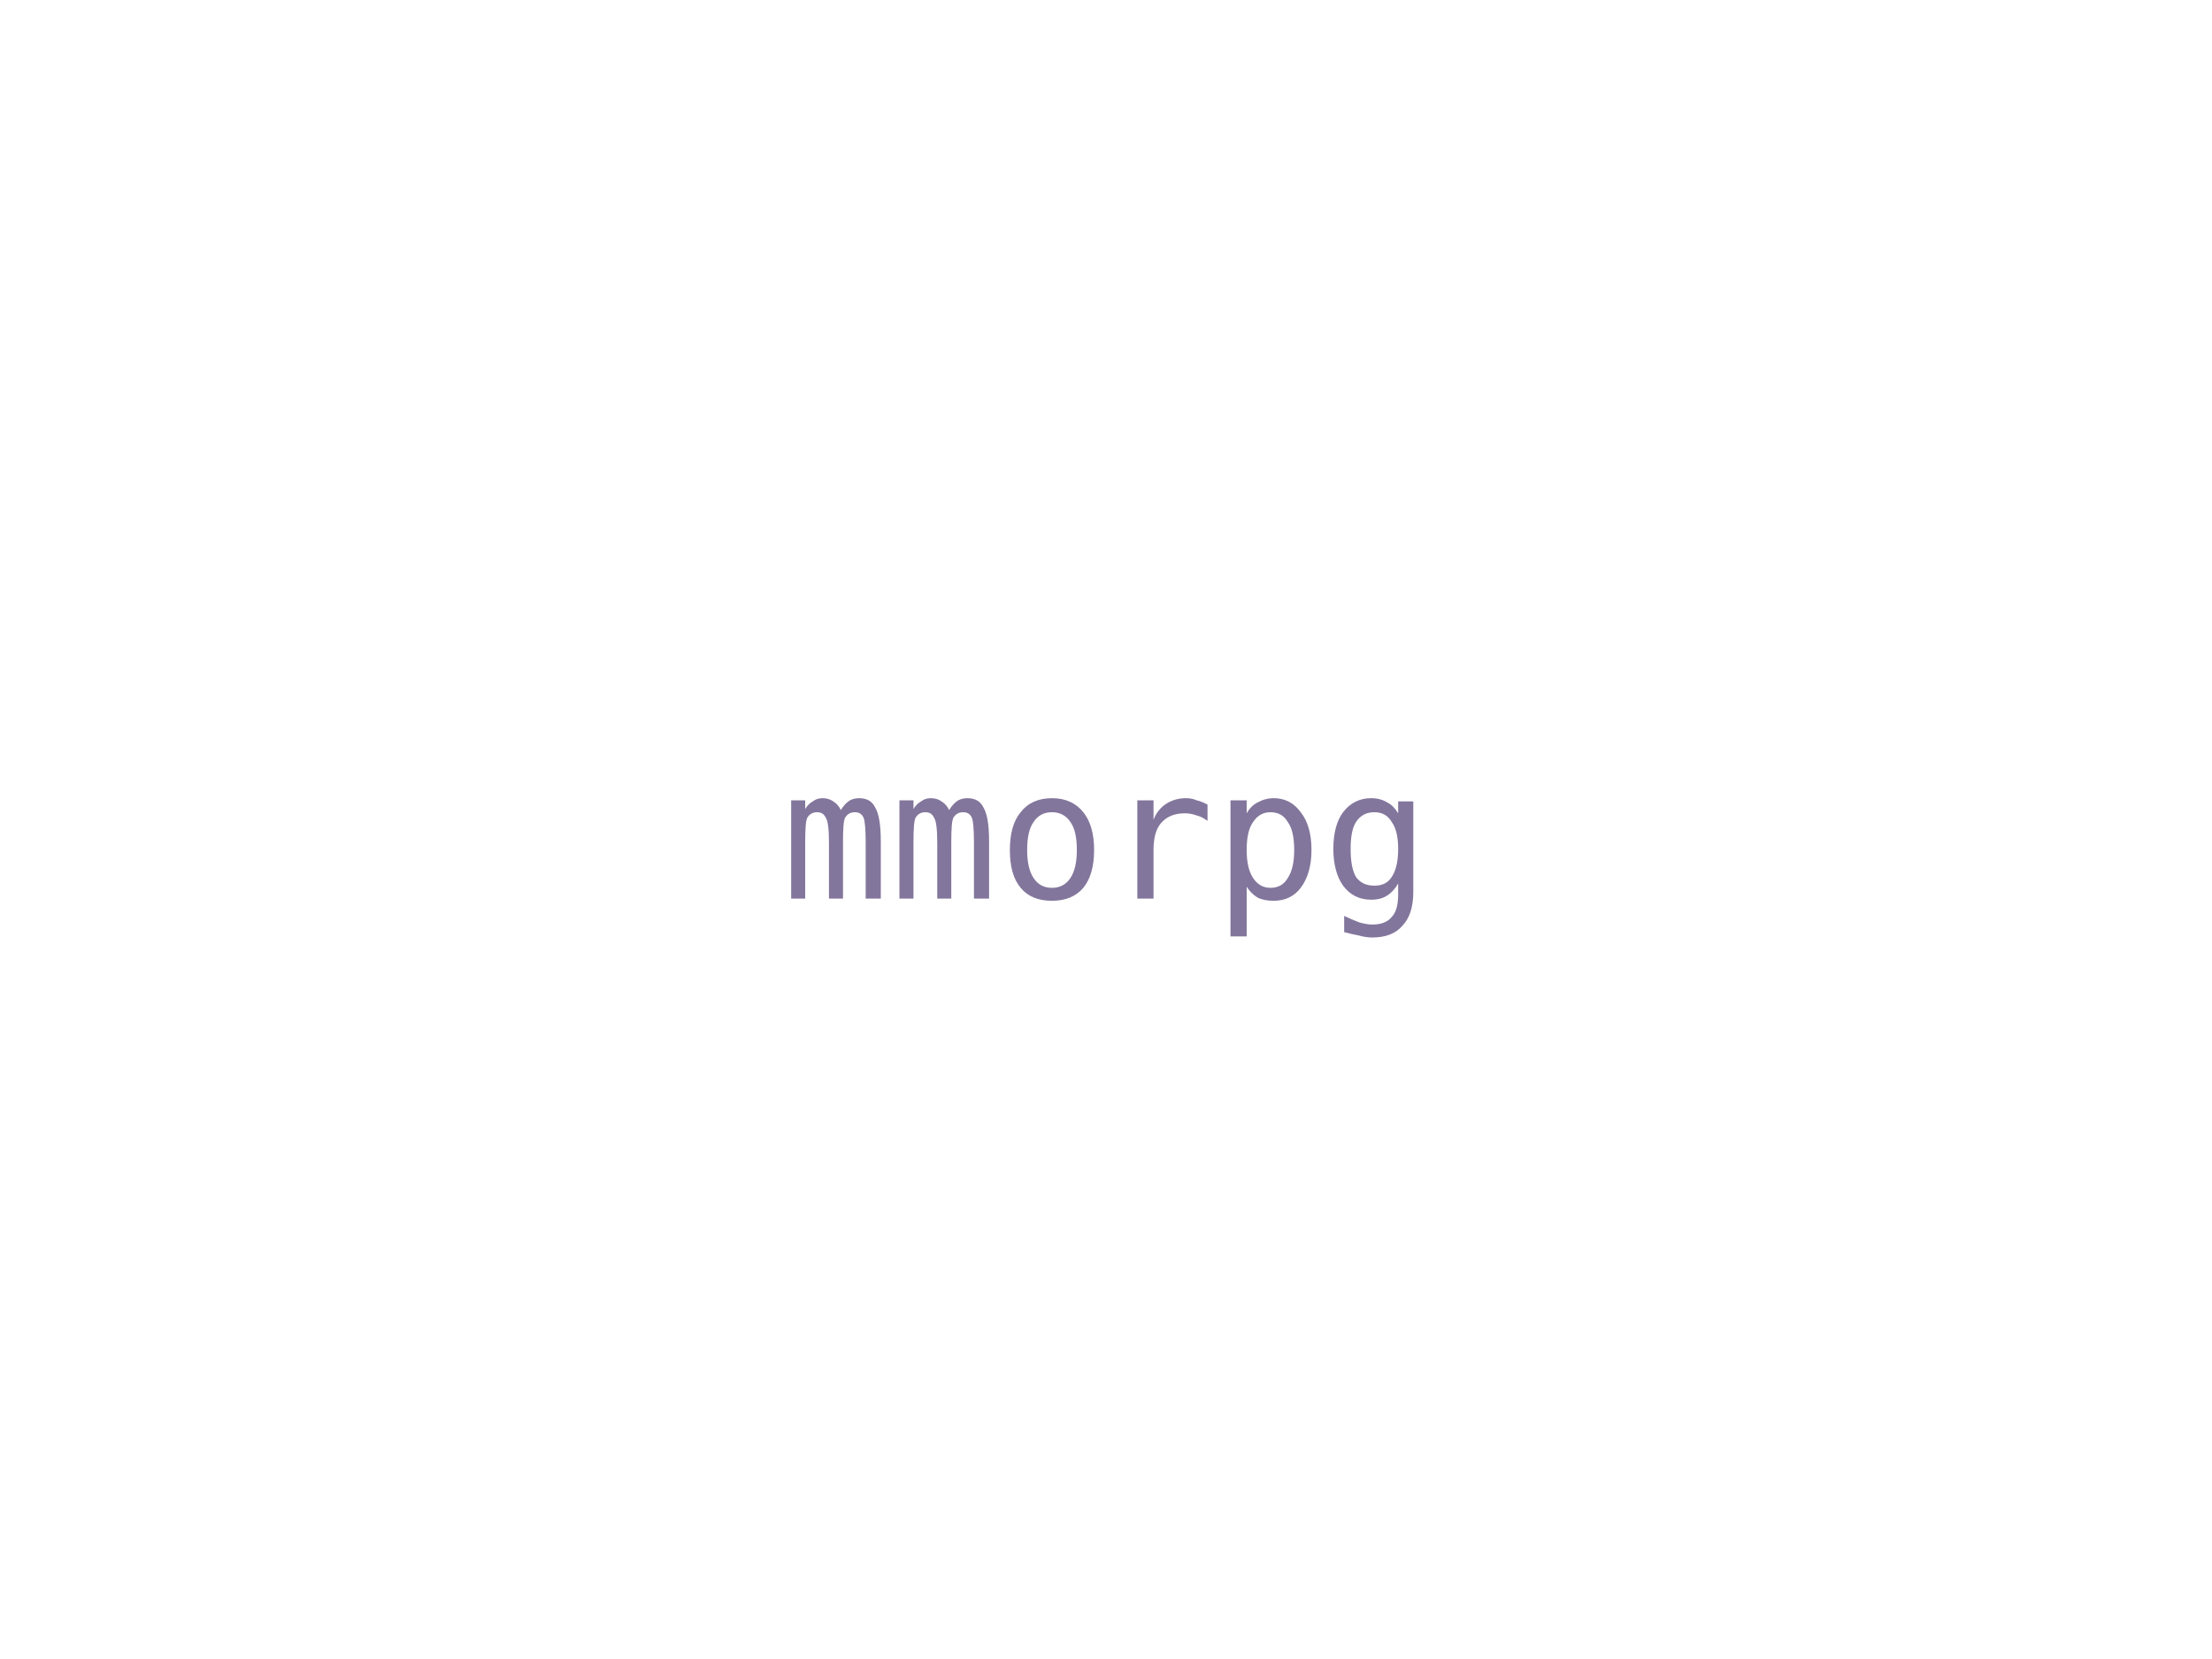
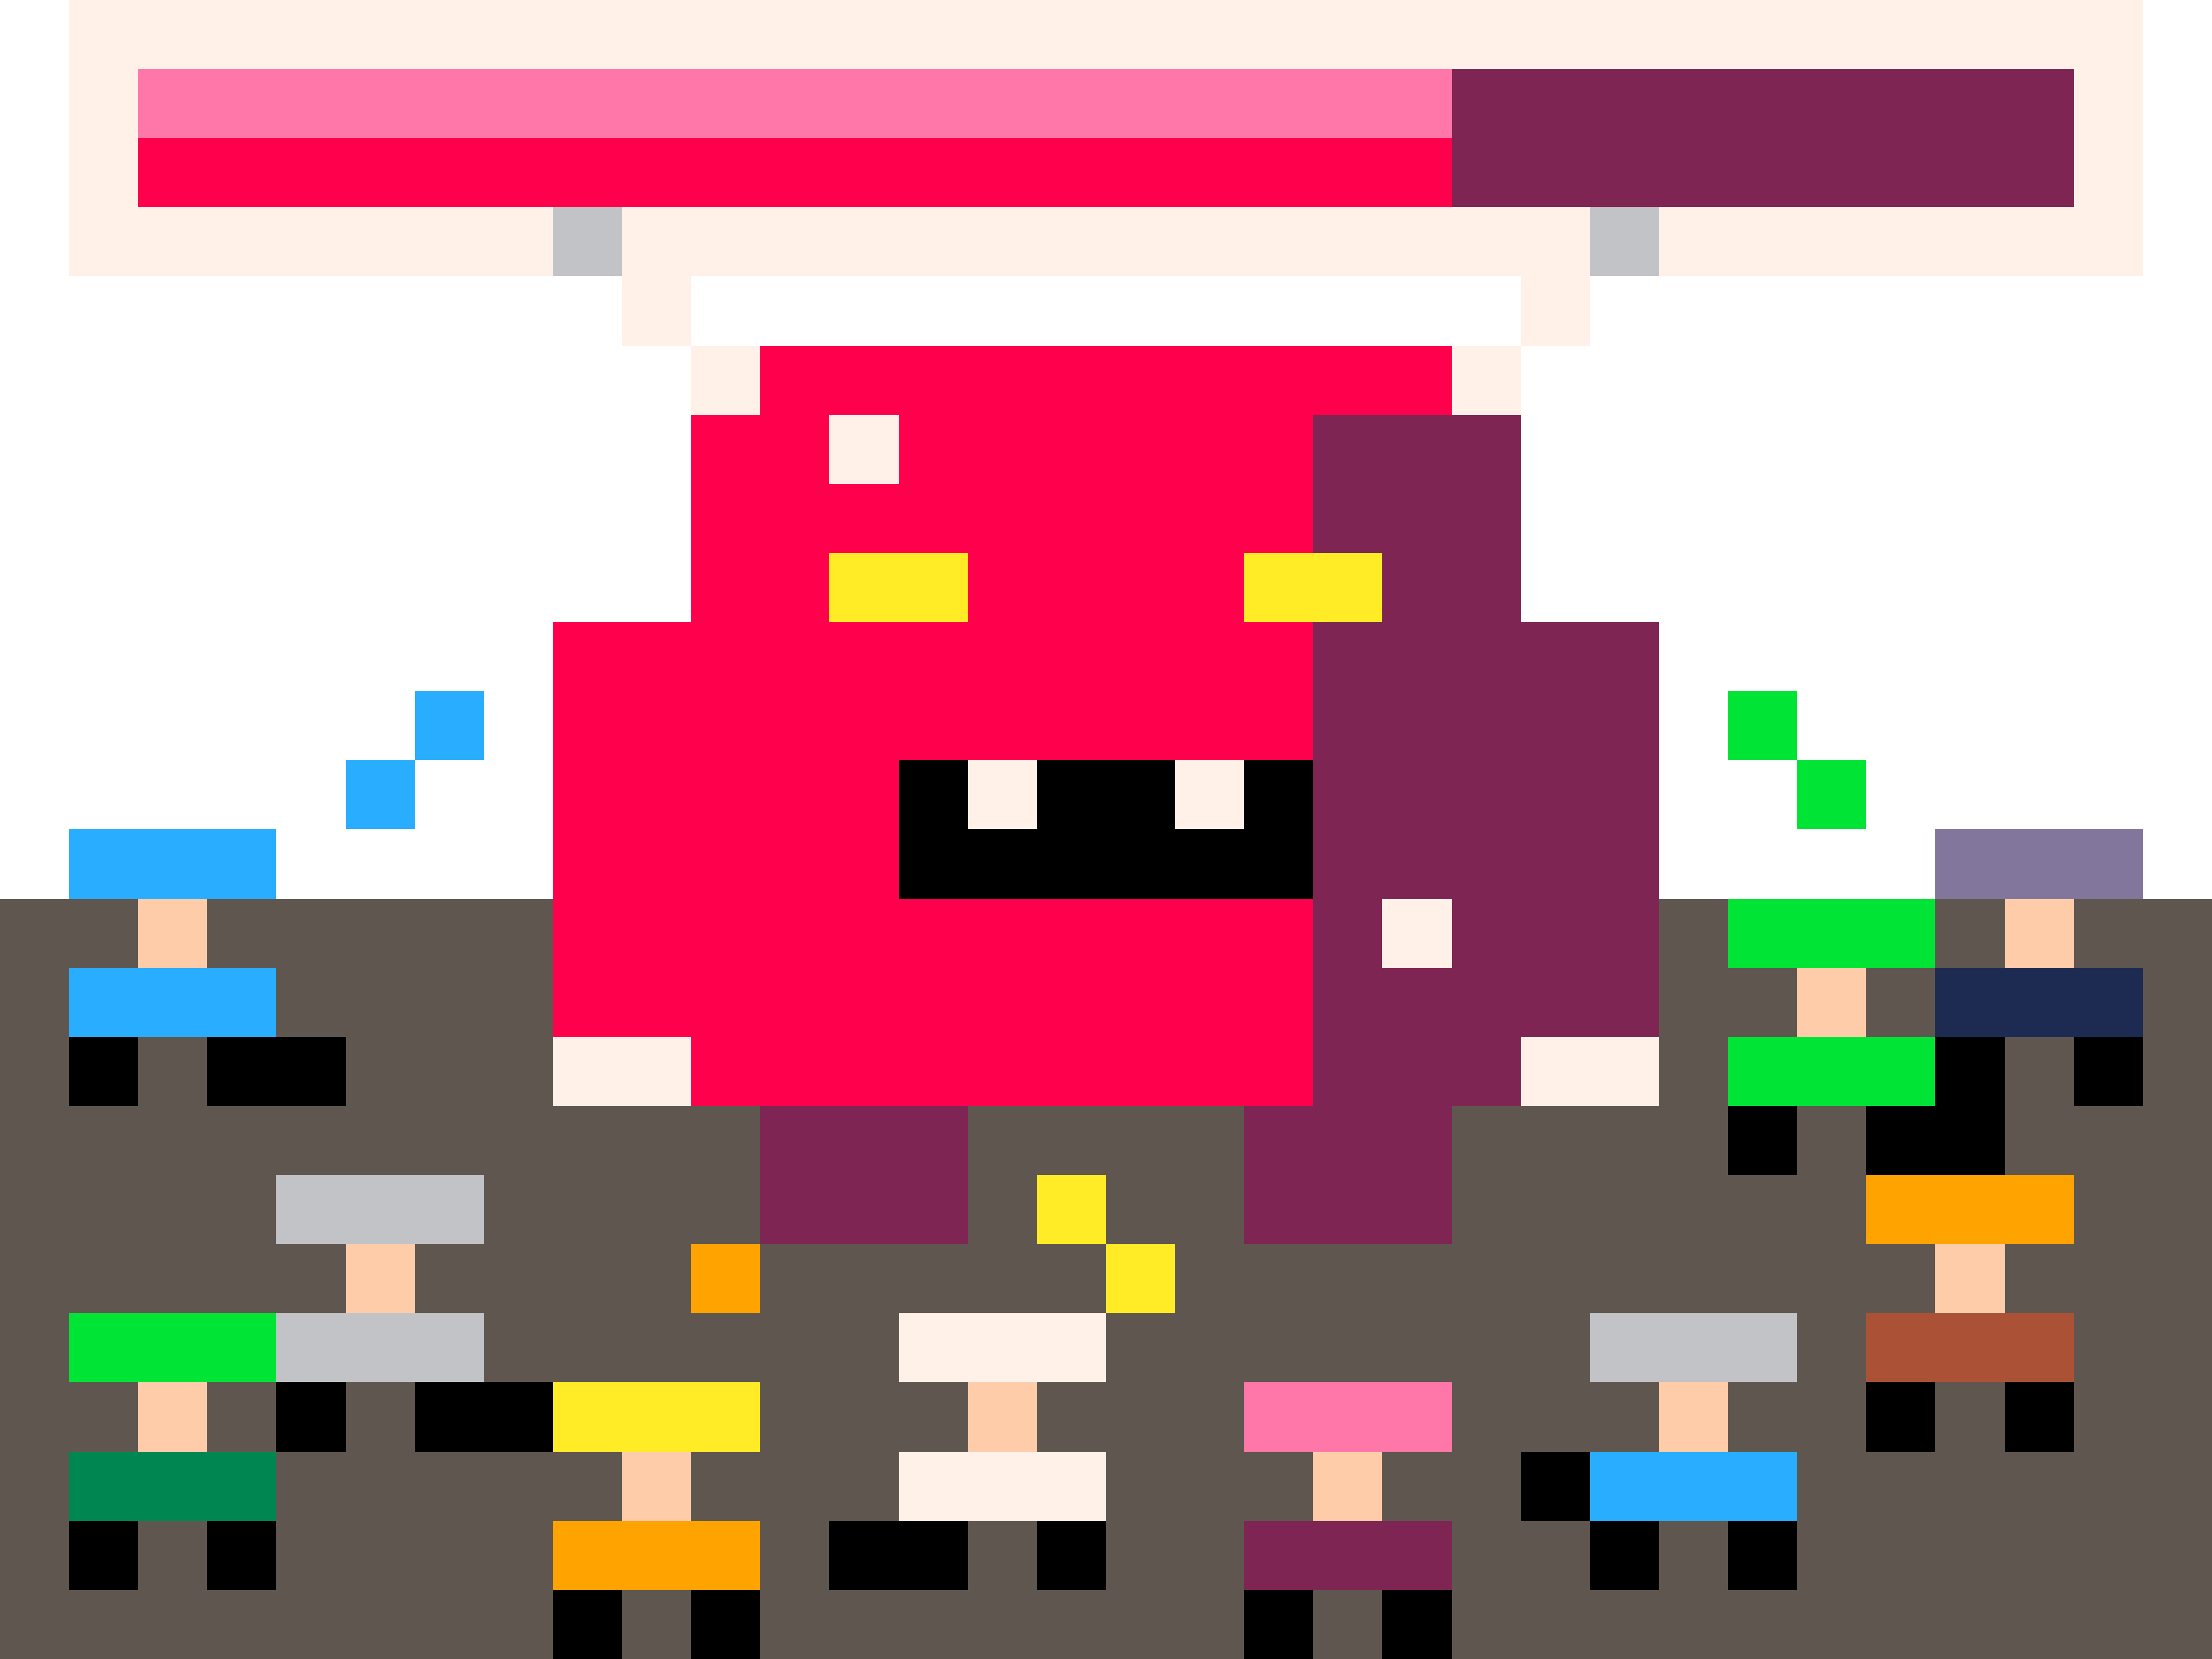
<svg xmlns="http://www.w3.org/2000/svg" viewBox="0 0 32 24" shape-rendering="crispEdges">
-   <text x="16" y="13" font-size="2.6" font-family="monospace" text-anchor="middle" fill="#83769c">mmorpg</text>
+   <rect x="1" y="0" width="30" height="1" fill="#fff1e8" />
+   <rect x="1" y="1" width="1" height="1" fill="#fff1e8" />
+   <rect x="2" y="1" width="19" height="1" fill="#ff77a8" />
+   <rect x="21" y="1" width="9" height="1" fill="#7e2553" />
+   <rect x="30" y="1" width="1" height="1" fill="#fff1e8" />
+   <rect x="1" y="2" width="1" height="1" fill="#fff1e8" />
+   <rect x="2" y="2" width="19" height="1" fill="#ff004d" />
+   <rect x="21" y="2" width="9" height="1" fill="#7e2553" />
+   <rect x="30" y="2" width="1" height="1" fill="#fff1e8" />
+   <rect x="1" y="3" width="7" height="1" fill="#fff1e8" />
+   <rect x="8" y="3" width="1" height="1" fill="#c2c3c7" />
+   <rect x="9" y="3" width="14" height="1" fill="#fff1e8" />
+   <rect x="23" y="3" width="1" height="1" fill="#c2c3c7" />
+   <rect x="24" y="3" width="7" height="1" fill="#fff1e8" />
+   <rect x="9" y="4" width="1" height="1" fill="#fff1e8" />
+   <rect x="22" y="4" width="1" height="1" fill="#fff1e8" />
+   <rect x="10" y="5" width="1" height="1" fill="#fff1e8" />
+   <rect x="11" y="5" width="10" height="1" fill="#ff004d" />
+   <rect x="21" y="5" width="1" height="1" fill="#fff1e8" />
+   <rect x="10" y="6" width="2" height="1" fill="#ff004d" />
+   <rect x="12" y="6" width="1" height="1" fill="#fff1e8" />
+   <rect x="13" y="6" width="6" height="1" fill="#ff004d" />
+   <rect x="19" y="6" width="3" height="1" fill="#7e2553" />
+   <rect x="10" y="7" width="9" height="1" fill="#ff004d" />
+   <rect x="19" y="7" width="3" height="1" fill="#7e2553" />
+   <rect x="10" y="8" width="2" height="1" fill="#ff004d" />
+   <rect x="12" y="8" width="2" height="1" fill="#ffec27" />
+   <rect x="14" y="8" width="4" height="1" fill="#ff004d" />
+   <rect x="18" y="8" width="2" height="1" fill="#ffec27" />
+   <rect x="20" y="8" width="2" height="1" fill="#7e2553" />
+   <rect x="8" y="9" width="11" height="1" fill="#ff004d" />
+   <rect x="19" y="9" width="5" height="1" fill="#7e2553" />
+   <rect x="6" y="10" width="1" height="1" fill="#29adff" />
+   <rect x="8" y="10" width="11" height="1" fill="#ff004d" />
+   <rect x="19" y="10" width="5" height="1" fill="#7e2553" />
+   <rect x="25" y="10" width="1" height="1" fill="#00e436" />
+   <rect x="5" y="11" width="1" height="1" fill="#29adff" />
+   <rect x="8" y="11" width="5" height="1" fill="#ff004d" />
+   <rect x="13" y="11" width="1" height="1" fill="#000000" />
+   <rect x="14" y="11" width="1" height="1" fill="#fff1e8" />
+   <rect x="15" y="11" width="2" height="1" fill="#000000" />
+   <rect x="17" y="11" width="1" height="1" fill="#fff1e8" />
+   <rect x="18" y="11" width="1" height="1" fill="#000000" />
+   <rect x="19" y="11" width="5" height="1" fill="#7e2553" />
+   <rect x="26" y="11" width="1" height="1" fill="#00e436" />
+   <rect x="1" y="12" width="3" height="1" fill="#29adff" />
+   <rect x="8" y="12" width="5" height="1" fill="#ff004d" />
+   <rect x="13" y="12" width="6" height="1" fill="#000000" />
+   <rect x="19" y="12" width="5" height="1" fill="#7e2553" />
+   <rect x="28" y="12" width="3" height="1" fill="#83769c" />
+   <rect x="0" y="13" width="2" height="1" fill="#5f574f" />
+   <rect x="2" y="13" width="1" height="1" fill="#ffccaa" />
+   <rect x="3" y="13" width="5" height="1" fill="#5f574f" />
+   <rect x="8" y="13" width="11" height="1" fill="#ff004d" />
+   <rect x="19" y="13" width="1" height="1" fill="#7e2553" />
+   <rect x="20" y="13" width="1" height="1" fill="#fff1e8" />
+   <rect x="21" y="13" width="3" height="1" fill="#7e2553" />
+   <rect x="24" y="13" width="1" height="1" fill="#5f574f" />
+   <rect x="25" y="13" width="3" height="1" fill="#00e436" />
+   <rect x="28" y="13" width="1" height="1" fill="#5f574f" />
+   <rect x="29" y="13" width="1" height="1" fill="#ffccaa" />
+   <rect x="30" y="13" width="2" height="1" fill="#5f574f" />
+   <rect x="0" y="14" width="1" height="1" fill="#5f574f" />
+   <rect x="1" y="14" width="3" height="1" fill="#29adff" />
+   <rect x="4" y="14" width="4" height="1" fill="#5f574f" />
+   <rect x="8" y="14" width="11" height="1" fill="#ff004d" />
+   <rect x="19" y="14" width="5" height="1" fill="#7e2553" />
+   <rect x="24" y="14" width="2" height="1" fill="#5f574f" />
+   <rect x="26" y="14" width="1" height="1" fill="#ffccaa" />
+   <rect x="27" y="14" width="1" height="1" fill="#5f574f" />
+   <rect x="28" y="14" width="3" height="1" fill="#1d2b53" />
+   <rect x="31" y="14" width="1" height="1" fill="#5f574f" />
+   <rect x="0" y="15" width="1" height="1" fill="#5f574f" />
+   <rect x="1" y="15" width="1" height="1" fill="#000000" />
+   <rect x="2" y="15" width="1" height="1" fill="#5f574f" />
+   <rect x="3" y="15" width="2" height="1" fill="#000000" />
+   <rect x="5" y="15" width="3" height="1" fill="#5f574f" />
+   <rect x="8" y="15" width="2" height="1" fill="#fff1e8" />
+   <rect x="10" y="15" width="9" height="1" fill="#ff004d" />
+   <rect x="19" y="15" width="3" height="1" fill="#7e2553" />
+   <rect x="22" y="15" width="2" height="1" fill="#fff1e8" />
+   <rect x="24" y="15" width="1" height="1" fill="#5f574f" />
+   <rect x="25" y="15" width="3" height="1" fill="#00e436" />
+   <rect x="28" y="15" width="1" height="1" fill="#000000" />
+   <rect x="29" y="15" width="1" height="1" fill="#5f574f" />
+   <rect x="30" y="15" width="1" height="1" fill="#000000" />
+   <rect x="31" y="15" width="1" height="1" fill="#5f574f" />
+   <rect x="0" y="16" width="11" height="1" fill="#5f574f" />
+   <rect x="11" y="16" width="3" height="1" fill="#7e2553" />
+   <rect x="14" y="16" width="4" height="1" fill="#5f574f" />
+   <rect x="18" y="16" width="3" height="1" fill="#7e2553" />
+   <rect x="21" y="16" width="4" height="1" fill="#5f574f" />
+   <rect x="25" y="16" width="1" height="1" fill="#000000" />
+   <rect x="26" y="16" width="1" height="1" fill="#5f574f" />
+   <rect x="27" y="16" width="2" height="1" fill="#000000" />
+   <rect x="29" y="16" width="3" height="1" fill="#5f574f" />
+   <rect x="0" y="17" width="4" height="1" fill="#5f574f" />
+   <rect x="4" y="17" width="3" height="1" fill="#c2c3c7" />
+   <rect x="7" y="17" width="4" height="1" fill="#5f574f" />
+   <rect x="11" y="17" width="3" height="1" fill="#7e2553" />
+   <rect x="14" y="17" width="1" height="1" fill="#5f574f" />
+   <rect x="15" y="17" width="1" height="1" fill="#ffec27" />
+   <rect x="16" y="17" width="2" height="1" fill="#5f574f" />
+   <rect x="18" y="17" width="3" height="1" fill="#7e2553" />
+   <rect x="21" y="17" width="6" height="1" fill="#5f574f" />
+   <rect x="27" y="17" width="3" height="1" fill="#ffa300" />
+   <rect x="30" y="17" width="2" height="1" fill="#5f574f" />
+   <rect x="0" y="18" width="5" height="1" fill="#5f574f" />
+   <rect x="5" y="18" width="1" height="1" fill="#ffccaa" />
+   <rect x="6" y="18" width="4" height="1" fill="#5f574f" />
+   <rect x="10" y="18" width="1" height="1" fill="#ffa300" />
+   <rect x="11" y="18" width="5" height="1" fill="#5f574f" />
+   <rect x="16" y="18" width="1" height="1" fill="#ffec27" />
+   <rect x="17" y="18" width="11" height="1" fill="#5f574f" />
+   <rect x="28" y="18" width="1" height="1" fill="#ffccaa" />
+   <rect x="29" y="18" width="3" height="1" fill="#5f574f" />
+   <rect x="0" y="19" width="1" height="1" fill="#5f574f" />
+   <rect x="1" y="19" width="3" height="1" fill="#00e436" />
+   <rect x="4" y="19" width="3" height="1" fill="#c2c3c7" />
+   <rect x="7" y="19" width="6" height="1" fill="#5f574f" />
+   <rect x="13" y="19" width="3" height="1" fill="#fff1e8" />
+   <rect x="16" y="19" width="7" height="1" fill="#5f574f" />
+   <rect x="23" y="19" width="3" height="1" fill="#c2c3c7" />
+   <rect x="26" y="19" width="1" height="1" fill="#5f574f" />
+   <rect x="27" y="19" width="3" height="1" fill="#ab5236" />
+   <rect x="30" y="19" width="2" height="1" fill="#5f574f" />
+   <rect x="0" y="20" width="2" height="1" fill="#5f574f" />
+   <rect x="2" y="20" width="1" height="1" fill="#ffccaa" />
+   <rect x="3" y="20" width="1" height="1" fill="#5f574f" />
+   <rect x="4" y="20" width="1" height="1" fill="#000000" />
+   <rect x="5" y="20" width="1" height="1" fill="#5f574f" />
+   <rect x="6" y="20" width="2" height="1" fill="#000000" />
+   <rect x="8" y="20" width="3" height="1" fill="#ffec27" />
+   <rect x="11" y="20" width="3" height="1" fill="#5f574f" />
+   <rect x="14" y="20" width="1" height="1" fill="#ffccaa" />
+   <rect x="15" y="20" width="3" height="1" fill="#5f574f" />
+   <rect x="18" y="20" width="3" height="1" fill="#ff77a8" />
+   <rect x="21" y="20" width="3" height="1" fill="#5f574f" />
+   <rect x="24" y="20" width="1" height="1" fill="#ffccaa" />
+   <rect x="25" y="20" width="2" height="1" fill="#5f574f" />
+   <rect x="27" y="20" width="1" height="1" fill="#000000" />
+   <rect x="28" y="20" width="1" height="1" fill="#5f574f" />
+   <rect x="29" y="20" width="1" height="1" fill="#000000" />
+   <rect x="30" y="20" width="2" height="1" fill="#5f574f" />
+   <rect x="0" y="21" width="1" height="1" fill="#5f574f" />
+   <rect x="1" y="21" width="3" height="1" fill="#008751" />
+   <rect x="4" y="21" width="5" height="1" fill="#5f574f" />
+   <rect x="9" y="21" width="1" height="1" fill="#ffccaa" />
+   <rect x="10" y="21" width="3" height="1" fill="#5f574f" />
+   <rect x="13" y="21" width="3" height="1" fill="#fff1e8" />
+   <rect x="16" y="21" width="3" height="1" fill="#5f574f" />
+   <rect x="19" y="21" width="1" height="1" fill="#ffccaa" />
+   <rect x="20" y="21" width="2" height="1" fill="#5f574f" />
+   <rect x="22" y="21" width="1" height="1" fill="#000000" />
+   <rect x="23" y="21" width="3" height="1" fill="#29adff" />
+   <rect x="26" y="21" width="6" height="1" fill="#5f574f" />
+   <rect x="0" y="22" width="1" height="1" fill="#5f574f" />
+   <rect x="1" y="22" width="1" height="1" fill="#000000" />
+   <rect x="2" y="22" width="1" height="1" fill="#5f574f" />
+   <rect x="3" y="22" width="1" height="1" fill="#000000" />
+   <rect x="4" y="22" width="4" height="1" fill="#5f574f" />
+   <rect x="8" y="22" width="3" height="1" fill="#ffa300" />
+   <rect x="11" y="22" width="1" height="1" fill="#5f574f" />
+   <rect x="12" y="22" width="2" height="1" fill="#000000" />
+   <rect x="14" y="22" width="1" height="1" fill="#5f574f" />
+   <rect x="15" y="22" width="1" height="1" fill="#000000" />
+   <rect x="16" y="22" width="2" height="1" fill="#5f574f" />
+   <rect x="18" y="22" width="3" height="1" fill="#7e2553" />
+   <rect x="21" y="22" width="2" height="1" fill="#5f574f" />
+   <rect x="23" y="22" width="1" height="1" fill="#000000" />
+   <rect x="24" y="22" width="1" height="1" fill="#5f574f" />
+   <rect x="25" y="22" width="1" height="1" fill="#000000" />
+   <rect x="26" y="22" width="6" height="1" fill="#5f574f" />
+   <rect x="0" y="23" width="8" height="1" fill="#5f574f" />
+   <rect x="8" y="23" width="1" height="1" fill="#000000" />
+   <rect x="9" y="23" width="1" height="1" fill="#5f574f" />
+   <rect x="10" y="23" width="1" height="1" fill="#000000" />
+   <rect x="11" y="23" width="7" height="1" fill="#5f574f" />
+   <rect x="18" y="23" width="1" height="1" fill="#000000" />
+   <rect x="19" y="23" width="1" height="1" fill="#5f574f" />
+   <rect x="20" y="23" width="1" height="1" fill="#000000" />
+   <rect x="21" y="23" width="11" height="1" fill="#5f574f" />
</svg>
